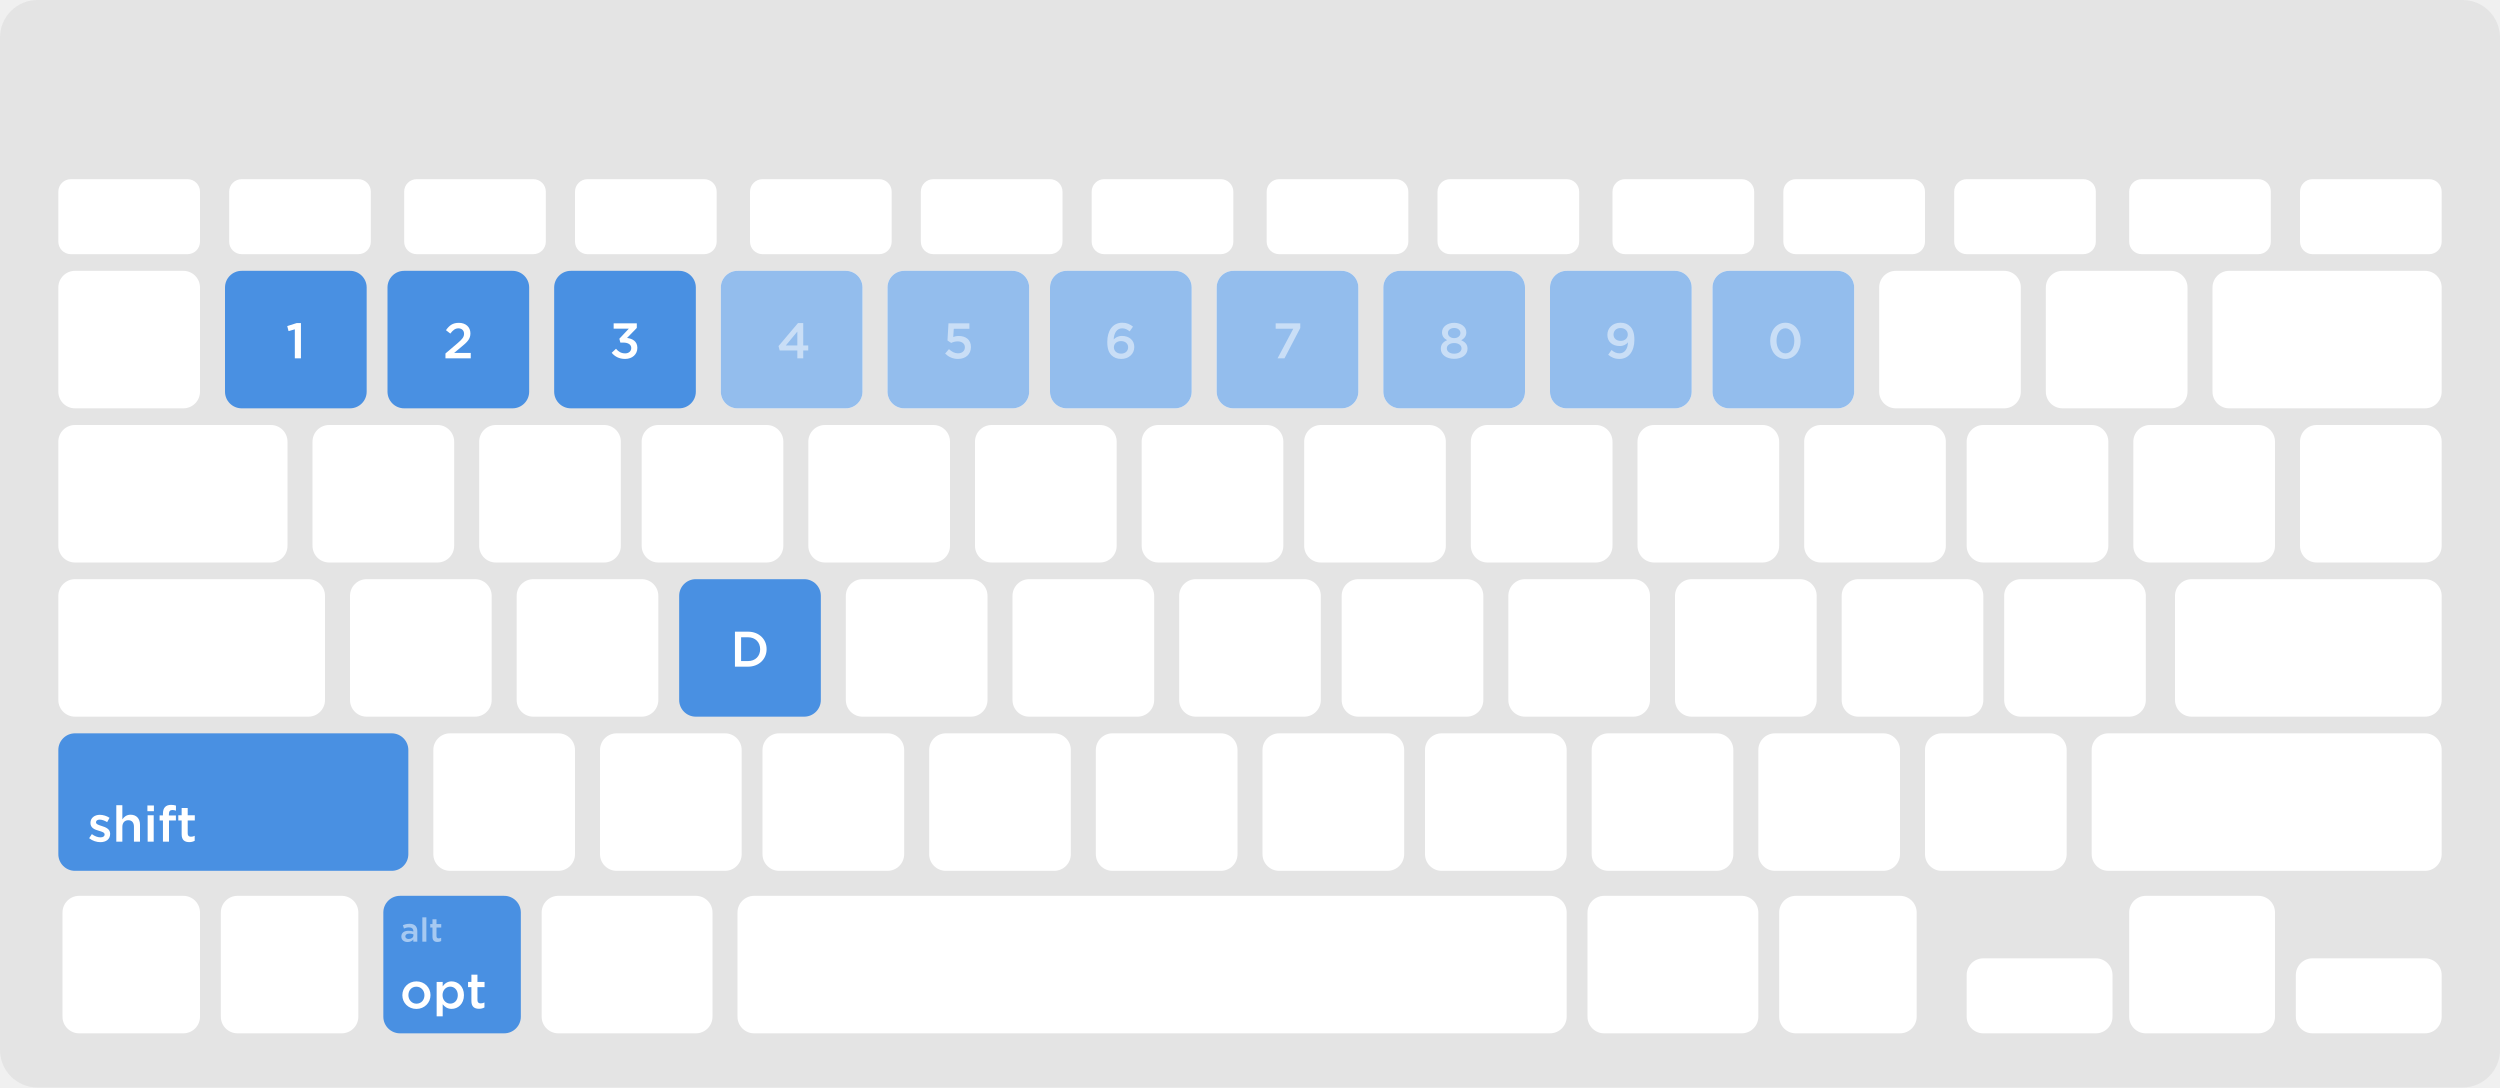
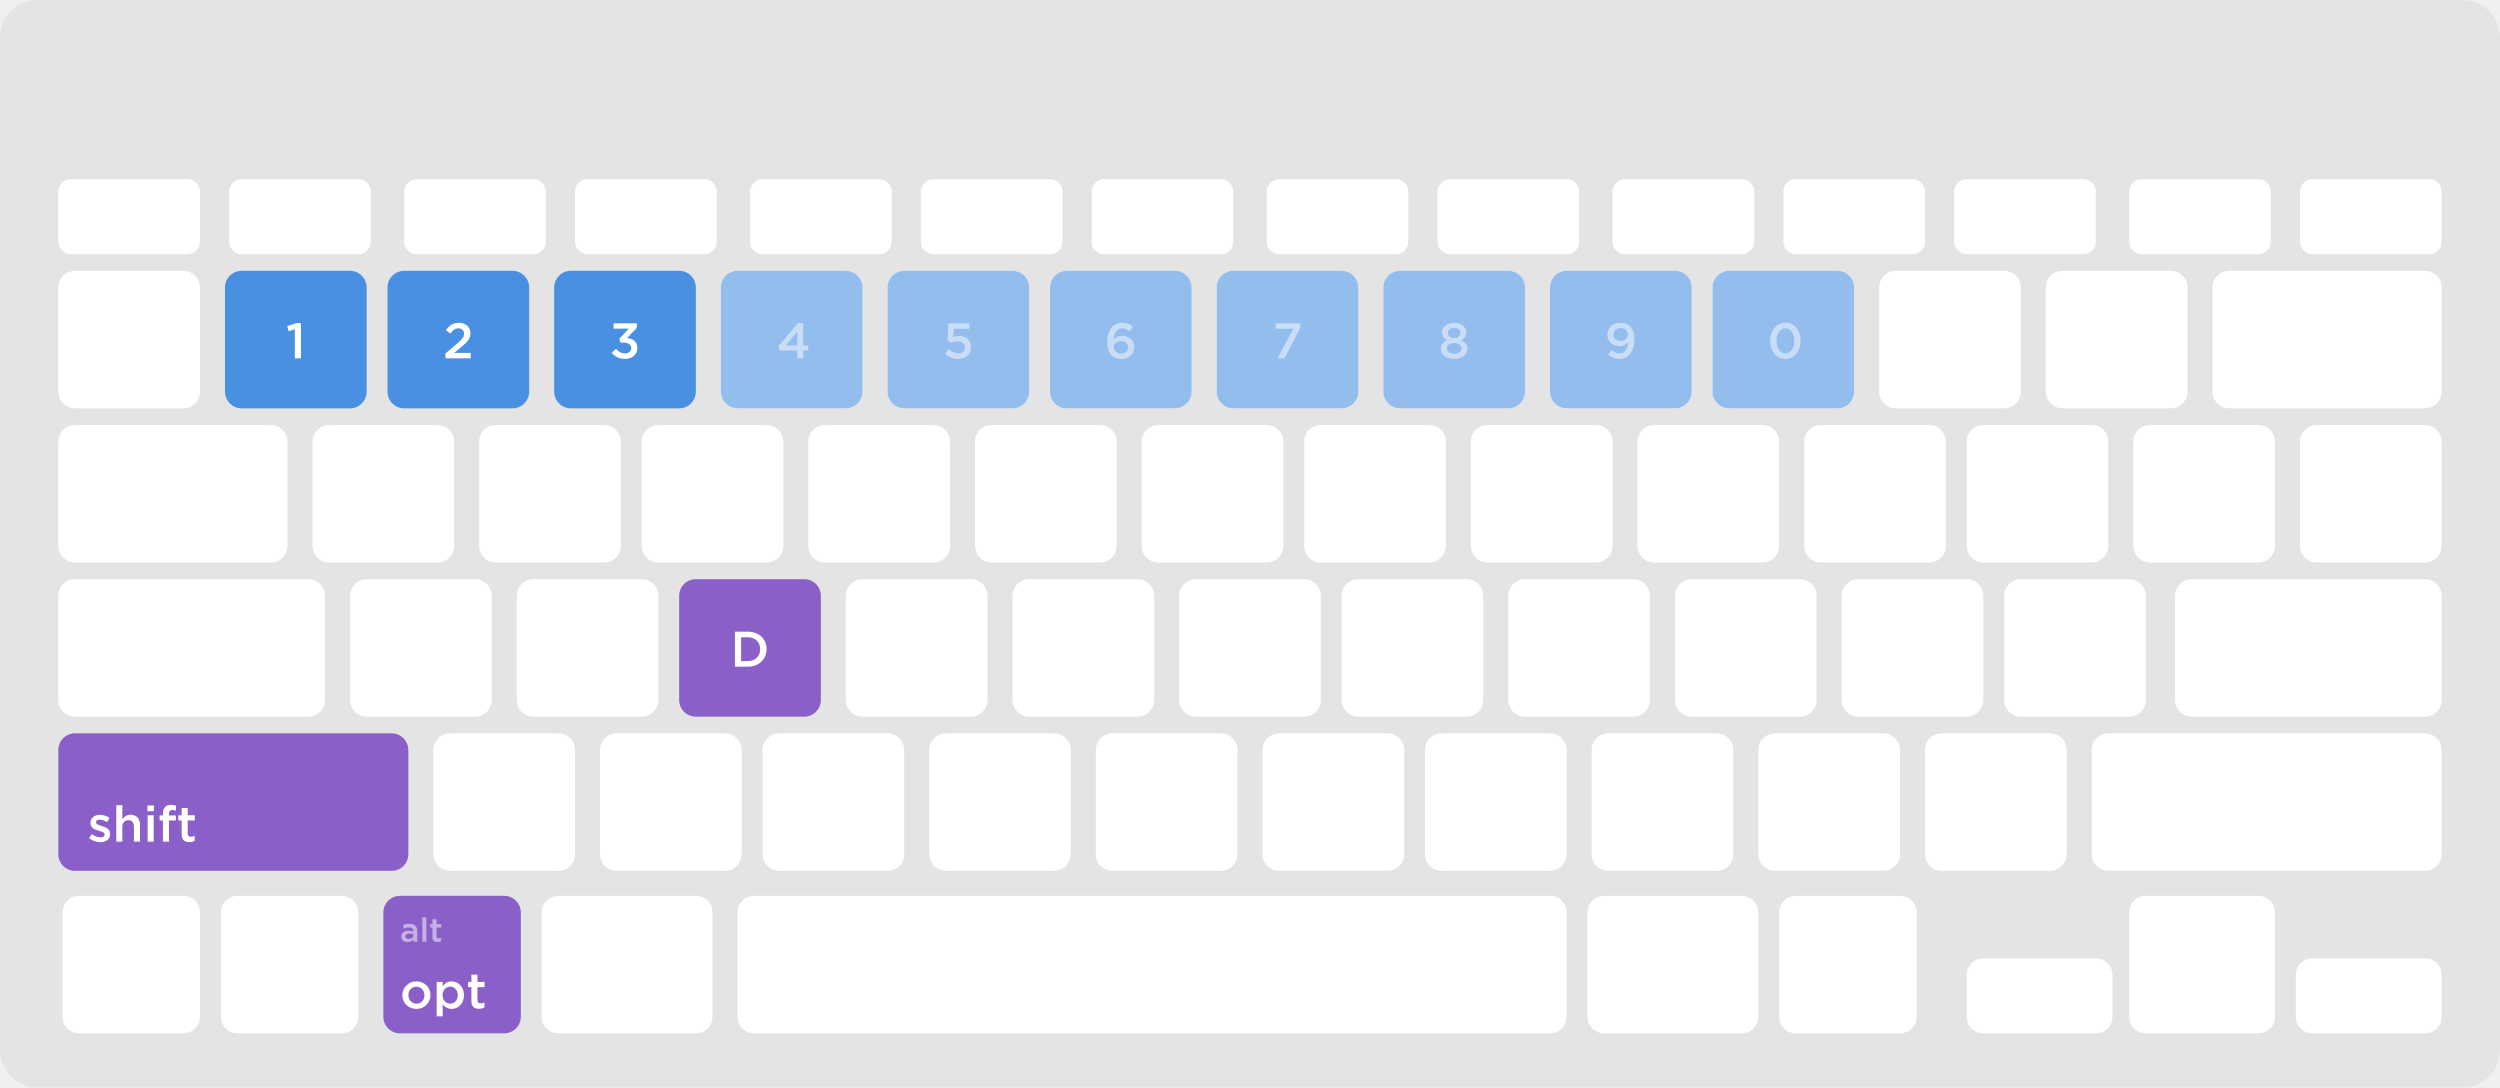
<svg xmlns="http://www.w3.org/2000/svg" xmlns:xlink="http://www.w3.org/1999/xlink" width="600px" height="261px" viewBox="0 0 600 261" version="1.1">
  <defs>
    <rect id="path-1" x="0" y="0" width="34" height="33" rx="4" />
    <rect id="path-2" x="0" y="0" width="34" height="33" rx="4" />
    <rect id="path-3" x="0" y="0" width="34" height="33" rx="4" />
    <rect id="path-4" x="0" y="0" width="34" height="33" rx="4" />
    <rect id="path-5" x="0" y="0" width="34" height="33" rx="4" />
    <rect id="path-6" x="0" y="0" width="34" height="33" rx="4" />
    <rect id="path-7" x="0" y="0" width="34" height="33" rx="4" />
  </defs>
  <g id="12px-type" stroke="none" stroke-width="1" fill="none" fill-rule="evenodd">
    <g id="keyboard">
      <rect id="Rectangle-1" fill="#E4E4E4" x="0" y="0" width="600" height="261" rx="9" />
      <g id="6th-Row" transform="translate(15, 215)">
        <rect id="Rectangle-77" fill="#FFFFFF" x="457" y="15" width="35" height="18" rx="4" />
        <rect id="Rectangle-78" fill="#FFFFFF" x="536" y="15" width="35" height="18" rx="4" />
        <g id="Rectangle-29-+-Rectangle-30" fill="#FFFFFF">
          <rect id="Rectangle-16" x="0" y="0" width="33" height="33" rx="4" />
        </g>
        <g id="Rectangle-29-+-Rectangle-31" transform="translate(38, 0)" fill="#FFFFFF">
          <rect id="Rectangle-16" x="0" y="0" width="33" height="33" rx="4" />
        </g>
-         <g id="Rectangle-29-+-Rectangle-32" transform="translate(77, 0)" fill="#4990E2">
+         <g id="Rectangle-29-+-Rectangle-32" transform="translate(77, 0)" fill="#8A5FC8">
          <rect id="Rectangle-16" x="0" y="0" width="33" height="33" rx="4" />
        </g>
        <g id="Rectangle-29-+-Rectangle-33" transform="translate(412, 0)" fill="#FFFFFF">
          <rect id="Rectangle-16" x="0" y="0" width="33" height="33" rx="4" />
        </g>
        <g id="Rectangle-29-+-Rectangle-36" transform="translate(496, 0)" fill="#FFFFFF">
          <rect id="Rectangle-16" x="0" y="0" width="35" height="33" rx="4" />
        </g>
        <g id="Rectangle-29-+-Rectangle-34" transform="translate(366, 0)" fill="#FFFFFF">
          <rect id="Rectangle-16" x="0" y="0" width="41" height="33" rx="4" />
        </g>
        <g id="Rectangle-29-+-Rectangle-35" transform="translate(115, 0)" fill="#FFFFFF">
          <rect id="Rectangle-16" x="0" y="0" width="41" height="33" rx="4" />
        </g>
        <rect id="Rectangle-76" fill="#FFFFFF" x="162" y="0" width="199" height="33" rx="4" />
      </g>
      <g id="5th-Row" transform="translate(14, 176)">
        <g id="Rectangle-16" transform="translate(90, 0)" fill="#FFFFFF">
          <rect x="0" y="0" width="34" height="33" rx="4" />
        </g>
        <g id="Rectangle-17" transform="translate(130, 0)" fill="#FFFFFF">
          <rect id="Rectangle-16" x="0" y="0" width="34" height="33" rx="4" />
        </g>
        <g id="Rectangle-18" transform="translate(169, 0)" fill="#FFFFFF">
          <rect id="Rectangle-16" x="0" y="0" width="34" height="33" rx="4" />
        </g>
        <g id="Rectangle-19" transform="translate(209, 0)" fill="#FFFFFF">
          <rect id="Rectangle-16" x="0" y="0" width="34" height="33" rx="4" />
        </g>
        <g id="Rectangle-20" transform="translate(249, 0)" fill="#FFFFFF">
          <rect id="Rectangle-16" x="0" y="0" width="34" height="33" rx="4" />
        </g>
        <g id="Rectangle-21" transform="translate(289, 0)" fill="#FFFFFF">
          <rect id="Rectangle-16" x="0" y="0" width="34" height="33" rx="4" />
        </g>
        <g id="Rectangle-22" transform="translate(328, 0)" fill="#FFFFFF">
          <rect id="Rectangle-16" x="0" y="0" width="34" height="33" rx="4" />
        </g>
        <g id="Rectangle-23" transform="translate(368, 0)" fill="#FFFFFF">
          <rect id="Rectangle-16" x="0" y="0" width="34" height="33" rx="4" />
        </g>
        <g id="Rectangle-24" transform="translate(408, 0)" fill="#FFFFFF">
          <rect id="Rectangle-16" x="0" y="0" width="34" height="33" rx="4" />
        </g>
        <g id="Rectangle-25" transform="translate(448, 0)" fill="#FFFFFF">
          <rect id="Rectangle-16" x="0" y="0" width="34" height="33" rx="4" />
        </g>
        <g id="Rectangle-72" transform="translate(488, 0)" fill="#FFFFFF">
          <rect id="Rectangle-70" x="0" y="0" width="84" height="33" rx="4" />
        </g>
-         <g id="Rectangle-73" fill="#4990E2">
+         <g id="Rectangle-73" fill="#8A5FC8">
          <rect id="Rectangle-70" x="0" y="0" width="84" height="33" rx="4" />
        </g>
      </g>
      <g id="4th-Row" transform="translate(14, 139)">
        <g id="Rectangle-16" transform="translate(70, 0)" fill="#FFFFFF">
          <rect x="0" y="0" width="34" height="33" rx="4" />
        </g>
        <g id="Rectangle-17" transform="translate(110, 0)" fill="#FFFFFF">
          <rect id="Rectangle-16" x="0" y="0" width="34" height="33" rx="4" />
        </g>
-         <g id="Rectangle-18" transform="translate(149, 0)" fill="#4990E2">
+         <g id="Rectangle-18" transform="translate(149, 0)" fill="#8A5FC8">
          <rect id="Rectangle-16" x="0" y="0" width="34" height="33" rx="4" />
        </g>
        <g id="Rectangle-19" transform="translate(189, 0)" fill="#FFFFFF">
          <rect id="Rectangle-16" x="0" y="0" width="34" height="33" rx="4" />
        </g>
        <g id="Rectangle-20" transform="translate(229, 0)" fill="#FFFFFF">
          <rect id="Rectangle-16" x="0" y="0" width="34" height="33" rx="4" />
        </g>
        <g id="Rectangle-21" transform="translate(269, 0)" fill="#FFFFFF">
          <rect id="Rectangle-16" x="0" y="0" width="34" height="33" rx="4" />
        </g>
        <g id="Rectangle-22" transform="translate(308, 0)" fill="#FFFFFF">
          <rect id="Rectangle-16" x="0" y="0" width="34" height="33" rx="4" />
        </g>
        <g id="Rectangle-23" transform="translate(348, 0)" fill="#FFFFFF">
          <rect id="Rectangle-16" x="0" y="0" width="34" height="33" rx="4" />
        </g>
        <g id="Rectangle-24" transform="translate(388, 0)" fill="#FFFFFF">
          <rect id="Rectangle-16" x="0" y="0" width="34" height="33" rx="4" />
        </g>
        <g id="Rectangle-25" transform="translate(428, 0)" fill="#FFFFFF">
          <rect id="Rectangle-16" x="0" y="0" width="34" height="33" rx="4" />
        </g>
        <g id="Rectangle-26" transform="translate(467, 0)" fill="#FFFFFF">
          <rect id="Rectangle-16" x="0" y="0" width="34" height="33" rx="4" />
        </g>
        <g id="Rectangle-71" transform="translate(508, 0)" fill="#FFFFFF">
          <rect id="Rectangle-70" x="0" y="0" width="64" height="33" rx="4" />
        </g>
        <g id="Rectangle-74" fill="#FFFFFF">
          <rect id="Rectangle-70" x="0" y="0" width="64" height="33" rx="4" />
        </g>
      </g>
      <g id="3rd-Row" transform="translate(14, 102)" fill="#FFFFFF">
        <g id="Rectangle-16" transform="translate(61, 0)">
          <rect x="0" y="0" width="34" height="33" rx="4" />
        </g>
        <g id="Rectangle-17" transform="translate(101, 0)">
          <rect id="Rectangle-16" x="0" y="0" width="34" height="33" rx="4" />
        </g>
        <g id="Rectangle-18" transform="translate(140, 0)">
          <rect id="Rectangle-16" x="0" y="0" width="34" height="33" rx="4" />
        </g>
        <g id="Rectangle-19" transform="translate(180, 0)">
          <rect id="Rectangle-16" x="0" y="0" width="34" height="33" rx="4" />
        </g>
        <g id="Rectangle-20" transform="translate(220, 0)">
          <rect id="Rectangle-16" x="0" y="0" width="34" height="33" rx="4" />
        </g>
        <g id="Rectangle-21" transform="translate(260, 0)">
          <rect id="Rectangle-16" x="0" y="0" width="34" height="33" rx="4" />
        </g>
        <g id="Rectangle-22" transform="translate(299, 0)">
          <rect id="Rectangle-16" x="0" y="0" width="34" height="33" rx="4" />
        </g>
        <g id="Rectangle-23" transform="translate(339, 0)">
          <rect id="Rectangle-16" x="0" y="0" width="34" height="33" rx="4" />
        </g>
        <g id="Rectangle-24" transform="translate(379, 0)">
          <rect id="Rectangle-16" x="0" y="0" width="34" height="33" rx="4" />
        </g>
        <g id="Rectangle-25" transform="translate(419, 0)">
          <rect id="Rectangle-16" x="0" y="0" width="34" height="33" rx="4" />
        </g>
        <g id="Rectangle-26" transform="translate(458, 0)">
          <rect id="Rectangle-16" x="0" y="0" width="34" height="33" rx="4" />
        </g>
        <g id="Rectangle-27" transform="translate(498, 0)">
          <rect id="Rectangle-16" x="0" y="0" width="34" height="33" rx="4" />
        </g>
        <g id="Rectangle-28" transform="translate(538, 0)">
          <rect id="Rectangle-16" x="0" y="0" width="34" height="33" rx="4" />
        </g>
        <g id="Rectangle-75">
          <rect id="Rectangle-70" x="0" y="0" width="55" height="33" rx="4" />
        </g>
      </g>
      <g id="2nd-Row" transform="translate(14, 65)">
        <g id="Rectangle-16" fill="#FFFFFF">
          <rect x="0" y="0" width="34" height="33" rx="4" />
        </g>
-         <g id="Rectangle-17" transform="translate(40, 0)" fill="#4990E2">
-           <rect id="Rectangle-16" x="0" y="0" width="34" height="33" rx="4" />
-         </g>
-         <g id="Rectangle-18" transform="translate(79, 0)" fill="#4990E2">
-           <rect id="Rectangle-16" x="0" y="0" width="34" height="33" rx="4" />
-         </g>
-         <g id="Rectangle-19" transform="translate(119, 0)" fill="#4990E2">
+         <g id="Rectangle-17" transform="translate(40, 0)" fill="#4A90E2">
+           <rect id="Rectangle-16" x="0" y="0" width="34" height="33" rx="4" />
+         </g>
+         <g id="Rectangle-18" transform="translate(79, 0)" fill="#4A90E2">
+           <rect id="Rectangle-16" x="0" y="0" width="34" height="33" rx="4" />
+         </g>
+         <g id="Rectangle-19" transform="translate(119, 0)" fill="#4A90E2">
          <rect id="Rectangle-16" x="0" y="0" width="34" height="33" rx="4" />
        </g>
        <g id="Rectangle-20" transform="translate(159, 0)">
          <g id="Rectangle-16">
            <use fill="#FFFFFF" xlink:href="#path-1" />
            <use fill="#93BDED" xlink:href="#path-1" />
          </g>
        </g>
        <g id="Rectangle-21" transform="translate(199, 0)">
          <g id="Rectangle-16">
            <use fill="#FFFFFF" xlink:href="#path-2" />
            <use fill="#93BDED" xlink:href="#path-2" />
          </g>
        </g>
        <g id="Rectangle-22" transform="translate(238, 0)">
          <g id="Rectangle-16">
            <use fill="#FFFFFF" xlink:href="#path-3" />
            <use fill="#93BDED" xlink:href="#path-3" />
          </g>
        </g>
        <g id="Rectangle-23" transform="translate(278, 0)">
          <g id="Rectangle-16">
            <use fill="#FFFFFF" xlink:href="#path-4" />
            <use fill="#93BDED" xlink:href="#path-4" />
          </g>
        </g>
        <g id="Rectangle-24" transform="translate(318, 0)">
          <g id="Rectangle-16">
            <use fill="#FFFFFF" xlink:href="#path-5" />
            <use fill="#93BDED" xlink:href="#path-5" />
          </g>
        </g>
        <g id="Rectangle-25" transform="translate(358, 0)">
          <g id="Rectangle-16">
            <use fill="#FFFFFF" xlink:href="#path-6" />
            <use fill="#93BDED" xlink:href="#path-6" />
          </g>
        </g>
        <g id="Rectangle-26" transform="translate(397, 0)">
          <g id="Rectangle-16">
            <use fill="#FFFFFF" xlink:href="#path-7" />
            <use fill="#93BDED" xlink:href="#path-7" />
          </g>
        </g>
        <g id="Rectangle-27" transform="translate(437, 0)" fill="#FFFFFF">
          <rect id="Rectangle-16" x="0" y="0" width="34" height="33" rx="4" />
        </g>
        <g id="Rectangle-28" transform="translate(477, 0)" fill="#FFFFFF">
          <rect id="Rectangle-16" x="0" y="0" width="34" height="33" rx="4" />
        </g>
        <g id="Rectangle-70" transform="translate(517, 0)" fill="#FFFFFF">
          <rect x="0" y="0" width="55" height="33" rx="4" />
        </g>
      </g>
      <g id="1st-Row" transform="translate(14, 43)" fill="#FFFFFF">
        <g id="Rectangle-2">
          <rect x="0" y="0" width="34" height="18" rx="3" />
        </g>
        <g id="Rectangle-3" transform="translate(41, 0)">
          <rect id="Rectangle-2" x="0" y="0" width="34" height="18" rx="3" />
        </g>
        <g id="Rectangle-4" transform="translate(83, 0)">
          <rect id="Rectangle-2" x="0" y="0" width="34" height="18" rx="3" />
        </g>
        <g id="Rectangle-5" transform="translate(124, 0)">
          <rect id="Rectangle-2" x="0" y="0" width="34" height="18" rx="3" />
        </g>
        <g id="Rectangle-9" transform="translate(166, 0)">
          <rect id="Rectangle-2" x="0" y="0" width="34" height="18" rx="3" />
        </g>
        <g id="Rectangle-6" transform="translate(207, 0)">
          <rect id="Rectangle-2" x="0" y="0" width="34" height="18" rx="3" />
        </g>
        <g id="Rectangle-7" transform="translate(248, 0)">
          <rect id="Rectangle-2" x="0" y="0" width="34" height="18" rx="3" />
        </g>
        <g id="Rectangle-8" transform="translate(290, 0)">
          <rect id="Rectangle-2" x="0" y="0" width="34" height="18" rx="3" />
        </g>
        <g id="Rectangle-13" transform="translate(331, 0)">
          <rect id="Rectangle-2" x="0" y="0" width="34" height="18" rx="3" />
        </g>
        <g id="Rectangle-10" transform="translate(373, 0)">
          <rect id="Rectangle-2" x="0" y="0" width="34" height="18" rx="3" />
        </g>
        <g id="Rectangle-11" transform="translate(414, 0)">
          <rect id="Rectangle-2" x="0" y="0" width="34" height="18" rx="3" />
        </g>
        <g id="Rectangle-12" transform="translate(455, 0)">
          <rect id="Rectangle-2" x="0" y="0" width="34" height="18" rx="3" />
        </g>
        <g id="Rectangle-15" transform="translate(497, 0)">
          <rect id="Rectangle-2" x="0" y="0" width="34" height="18" rx="3" />
        </g>
        <g id="Rectangle-14" transform="translate(538, 0)">
          <rect id="Rectangle-2" x="0" y="0" width="34" height="18" rx="3" />
        </g>
      </g>
      <g id="Type-2" transform="translate(21, 77)" fill="#FFFFFF">
        <path d="M49.76,9 L51.224,9 L51.224,0.54 L50.192,0.54 L47.936,1.26 L48.248,2.46 L49.76,2.04 L49.76,9 Z" id="1" />
        <path d="M85.91,9 L91.982,9 L91.982,7.704 L87.986,7.704 L89.714,6.264 C91.202,5.052 91.898,4.332 91.898,3.012 L91.898,2.988 C91.898,1.488 90.77,0.48 89.126,0.48 C87.626,0.48 86.834,1.116 86.03,2.244 L87.074,3.06 C87.722,2.22 88.25,1.8 89.018,1.8 C89.786,1.8 90.374,2.28 90.374,3.108 C90.374,3.864 89.954,4.404 88.802,5.376 L85.91,7.836 L85.91,9 Z" id="2" />
        <path d="M129.024,9.144 C130.764,9.144 131.964,8.04 131.964,6.492 L131.964,6.468 C131.964,4.908 130.764,4.272 129.492,4.104 L131.832,1.704 L131.832,0.6 L126.276,0.6 L126.276,1.884 L129.912,1.884 L127.644,4.296 L127.884,5.22 L128.568,5.22 C129.744,5.22 130.5,5.688 130.5,6.516 L130.5,6.54 C130.5,7.308 129.876,7.812 129.048,7.812 C128.112,7.812 127.44,7.416 126.84,6.708 L125.808,7.668 C126.516,8.532 127.56,9.144 129.024,9.144 L129.024,9.144 Z" id="3" />
        <path d="M170.358,9 L171.774,9 L171.774,7.116 L172.974,7.116 L172.974,5.904 L171.774,5.904 L171.774,0.54 L170.514,0.54 L165.846,6.06 L166.122,7.116 L170.358,7.116 L170.358,9 Z M167.598,5.904 L170.358,2.58 L170.358,5.904 L167.598,5.904 Z" id="4" fill-opacity="0.5" />
        <path d="M208.916,9.144 C210.776,9.144 212.024,8.016 212.024,6.3 L212.024,6.276 C212.024,4.5 210.74,3.636 209.108,3.636 C208.544,3.636 208.172,3.732 207.776,3.876 L207.908,1.908 L211.652,1.908 L211.652,0.6 L206.636,0.6 L206.396,4.716 L207.284,5.304 C207.716,5.1 208.232,4.932 208.832,4.932 C209.852,4.932 210.572,5.472 210.572,6.324 L210.572,6.348 C210.572,7.224 209.912,7.8 208.904,7.8 C208.124,7.8 207.416,7.416 206.744,6.792 L205.832,7.86 C206.624,8.628 207.632,9.144 208.916,9.144 L208.916,9.144 Z" id="5" fill-opacity="0.5" />
        <path d="M248.108,9.144 C249.872,9.144 251.228,7.956 251.228,6.288 L251.228,6.264 C251.228,4.584 249.92,3.624 248.288,3.624 C247.304,3.624 246.728,4.032 246.284,4.464 C246.356,2.928 247.052,1.8 248.3,1.8 C249.032,1.8 249.536,2.076 250.124,2.532 L250.916,1.392 C250.184,0.804 249.44,0.456 248.348,0.456 C245.972,0.456 244.748,2.46 244.748,5.028 L244.748,5.052 C244.748,6.744 245.132,7.62 245.768,8.268 C246.332,8.82 247.076,9.144 248.108,9.144 Z M248.072,7.872 C247.016,7.872 246.332,7.212 246.332,6.36 L246.332,6.336 C246.332,5.532 246.992,4.86 248.036,4.86 C249.08,4.86 249.752,5.484 249.752,6.324 L249.752,6.348 C249.752,7.212 249.116,7.872 248.072,7.872 Z" id="6" fill-opacity="0.5" />
        <path d="M285.618,9 L287.274,9 L291.066,1.716 L291.066,0.6 L285.162,0.6 L285.162,1.896 L289.386,1.896 L285.618,9 Z" id="7" fill-opacity="0.5" />
        <path d="M328,9.12 C329.836,9.12 331.204,8.184 331.204,6.684 L331.204,6.66 C331.204,5.664 330.604,5.064 329.692,4.644 C330.4,4.272 330.916,3.708 330.916,2.772 L330.916,2.748 C330.916,1.452 329.68,0.48 328,0.48 C326.32,0.48 325.084,1.464 325.084,2.748 L325.084,2.772 C325.084,3.708 325.6,4.272 326.308,4.644 C325.36,5.04 324.796,5.676 324.796,6.696 L324.796,6.72 C324.796,8.16 326.164,9.12 328,9.12 Z M328,4.152 C327.136,4.152 326.5,3.636 326.5,2.904 L326.5,2.88 C326.5,2.244 327.1,1.716 328,1.716 C328.9,1.716 329.5,2.244 329.5,2.892 L329.5,2.916 C329.5,3.636 328.864,4.152 328,4.152 Z M328,7.884 C326.896,7.884 326.236,7.308 326.236,6.624 L326.236,6.6 C326.236,5.832 327.004,5.328 328,5.328 C328.996,5.328 329.764,5.832 329.764,6.6 L329.764,6.624 C329.764,7.32 329.104,7.884 328,7.884 Z" id="8" fill-opacity="0.5" />
        <path d="M367.652,9.144 C369.908,9.144 371.252,7.272 371.252,4.572 L371.252,4.548 C371.252,2.892 370.856,1.968 370.232,1.344 C369.644,0.756 368.96,0.456 367.904,0.456 C366.044,0.456 364.772,1.716 364.772,3.36 L364.772,3.384 C364.772,5.004 365.96,6.048 367.748,6.048 C368.648,6.048 369.296,5.664 369.716,5.16 C369.668,6.708 368.924,7.8 367.688,7.8 C366.968,7.8 366.404,7.548 365.768,7.008 L364.964,8.136 C365.672,8.724 366.488,9.144 367.652,9.144 Z M367.964,4.812 C366.92,4.812 366.248,4.188 366.248,3.312 L366.248,3.288 C366.248,2.424 366.872,1.728 367.916,1.728 C368.984,1.728 369.668,2.4 369.668,3.276 L369.668,3.3 C369.668,4.116 369.032,4.812 367.964,4.812 Z" id="9" fill-opacity="0.5" />
        <path d="M407.488,9.144 C409.696,9.144 411.16,7.2 411.16,4.8 L411.16,4.776 C411.16,2.376 409.708,0.456 407.512,0.456 C405.304,0.456 403.84,2.4 403.84,4.8 L403.84,4.824 C403.84,7.224 405.28,9.144 407.488,9.144 Z M407.512,7.812 C406.204,7.812 405.364,6.456 405.364,4.8 L405.364,4.776 C405.364,3.108 406.192,1.788 407.488,1.788 C408.784,1.788 409.636,3.144 409.636,4.8 L409.636,4.824 C409.636,6.48 408.82,7.812 407.512,7.812 Z" id="0" fill-opacity="0.5" />
        <path d="M155.388,83 L158.52,83 C161.16,83 162.984,81.164 162.984,78.8 L162.984,78.776 C162.984,76.412 161.16,74.6 158.52,74.6 L155.388,74.6 L155.388,83 Z M156.864,81.656 L156.864,75.944 L158.52,75.944 C160.284,75.944 161.436,77.156 161.436,78.8 L161.436,78.824 C161.436,80.468 160.284,81.656 158.52,81.656 L156.864,81.656 Z" id="D" />
        <path d="M3.084,125.12 C4.404,125.12 5.436,124.46 5.436,123.128 L5.436,123.104 C5.436,121.964 4.392,121.544 3.468,121.256 C2.724,121.016 2.04,120.824 2.04,120.368 L2.04,120.344 C2.04,119.972 2.364,119.708 2.928,119.708 C3.456,119.708 4.104,119.936 4.716,120.308 L5.292,119.276 C4.62,118.832 3.756,118.556 2.964,118.556 C1.704,118.556 0.708,119.288 0.708,120.488 L0.708,120.512 C0.708,121.724 1.752,122.108 2.688,122.372 C3.432,122.6 4.104,122.768 4.104,123.26 L4.104,123.284 C4.104,123.704 3.744,123.968 3.12,123.968 C2.472,123.968 1.728,123.704 1.044,123.188 L0.396,124.172 C1.188,124.796 2.184,125.12 3.084,125.12 Z M6.912,125 L8.364,125 L8.364,121.424 C8.364,120.44 8.952,119.852 9.792,119.852 C10.656,119.852 11.148,120.416 11.148,121.4 L11.148,125 L12.6,125 L12.6,120.968 C12.6,119.492 11.772,118.532 10.344,118.532 C9.36,118.532 8.772,119.048 8.364,119.648 L8.364,116.24 L6.912,116.24 L6.912,125 Z M14.376,117.692 L15.936,117.692 L15.936,116.312 L14.376,116.312 L14.376,117.692 Z M14.436,125 L15.888,125 L15.888,118.664 L14.436,118.664 L14.436,125 Z M18.108,125 L19.56,125 L19.56,119.912 L21.216,119.912 L21.216,118.712 L19.536,118.712 L19.536,118.364 C19.536,117.704 19.824,117.404 20.376,117.404 C20.688,117.404 20.94,117.464 21.228,117.56 L21.228,116.336 C20.904,116.24 20.556,116.168 20.052,116.168 C19.428,116.168 18.96,116.336 18.624,116.672 C18.288,117.008 18.108,117.536 18.108,118.244 L18.108,118.7 L17.304,118.7 L17.304,119.912 L18.108,119.912 L18.108,125 Z M24.42,125.108 C24.96,125.108 25.368,124.988 25.728,124.784 L25.728,123.596 C25.44,123.74 25.152,123.812 24.828,123.812 C24.336,123.812 24.048,123.584 24.048,123.02 L24.048,119.912 L25.752,119.912 L25.752,118.664 L24.048,118.664 L24.048,116.924 L22.596,116.924 L22.596,118.664 L21.792,118.664 L21.792,119.912 L22.596,119.912 L22.596,123.248 C22.596,124.64 23.352,125.108 24.42,125.108 L24.42,125.108 Z" id="shift" />
        <path d="M78.924,165.144 C80.88,165.144 82.32,163.644 82.32,161.844 L82.32,161.82 C82.32,160.008 80.892,158.532 78.948,158.532 C77.004,158.532 75.564,160.032 75.564,161.844 L75.564,161.868 C75.564,163.668 76.992,165.144 78.924,165.144 Z M78.948,163.884 C77.82,163.884 77.016,162.948 77.016,161.844 L77.016,161.82 C77.016,160.716 77.76,159.804 78.924,159.804 C80.064,159.804 80.868,160.728 80.868,161.844 L80.868,161.868 C80.868,162.96 80.124,163.884 78.948,163.884 Z M83.796,166.92 L85.248,166.92 L85.248,164.016 C85.692,164.604 86.352,165.132 87.396,165.132 C88.908,165.132 90.348,163.944 90.348,161.844 L90.348,161.82 C90.348,159.72 88.896,158.532 87.396,158.532 C86.376,158.532 85.716,159.06 85.248,159.72 L85.248,158.664 L83.796,158.664 L83.796,166.92 Z M87.06,163.872 C86.076,163.872 85.212,163.068 85.212,161.844 L85.212,161.82 C85.212,160.608 86.076,159.792 87.06,159.792 C88.044,159.792 88.872,160.596 88.872,161.82 L88.872,161.844 C88.872,163.092 88.056,163.872 87.06,163.872 Z M93.96,165.108 C94.5,165.108 94.908,164.988 95.268,164.784 L95.268,163.596 C94.98,163.74 94.692,163.812 94.368,163.812 C93.876,163.812 93.588,163.584 93.588,163.02 L93.588,159.912 L95.292,159.912 L95.292,158.664 L93.588,158.664 L93.588,156.924 L92.136,156.924 L92.136,158.664 L91.332,158.664 L91.332,159.912 L92.136,159.912 L92.136,163.248 C92.136,164.64 92.892,165.108 93.96,165.108 L93.96,165.108 Z" id="opt" />
        <path d="M79.152,149 L79.152,146.496 C79.152,145.368 78.544,144.712 77.296,144.712 C76.608,144.712 76.152,144.856 75.688,145.064 L75.952,145.84 C76.336,145.68 76.688,145.576 77.16,145.576 C77.832,145.576 78.2,145.896 78.2,146.48 L78.2,146.56 C77.872,146.456 77.544,146.384 77.032,146.384 C76.048,146.384 75.32,146.832 75.32,147.768 L75.32,147.784 C75.32,148.632 76.024,149.088 76.824,149.088 C77.464,149.088 77.904,148.824 78.192,148.48 L78.192,149 L79.152,149 Z M78.216,147.472 C78.216,148 77.736,148.36 77.096,148.36 C76.64,148.36 76.28,148.136 76.28,147.736 L76.28,147.72 C76.28,147.312 76.64,147.064 77.248,147.064 C77.624,147.064 77.968,147.136 78.216,147.232 L78.216,147.472 Z M80.36,149 L81.328,149 L81.328,143.16 L80.36,143.16 L80.36,149 Z M84.008,149.072 C84.368,149.072 84.64,148.992 84.88,148.856 L84.88,148.064 C84.688,148.16 84.496,148.208 84.28,148.208 C83.952,148.208 83.76,148.056 83.76,147.68 L83.76,145.608 L84.896,145.608 L84.896,144.776 L83.76,144.776 L83.76,143.616 L82.792,143.616 L82.792,144.776 L82.256,144.776 L82.256,145.608 L82.792,145.608 L82.792,147.832 C82.792,148.76 83.296,149.072 84.008,149.072 L84.008,149.072 Z" id="alt" opacity="0.509" />
      </g>
    </g>
  </g>
</svg>
